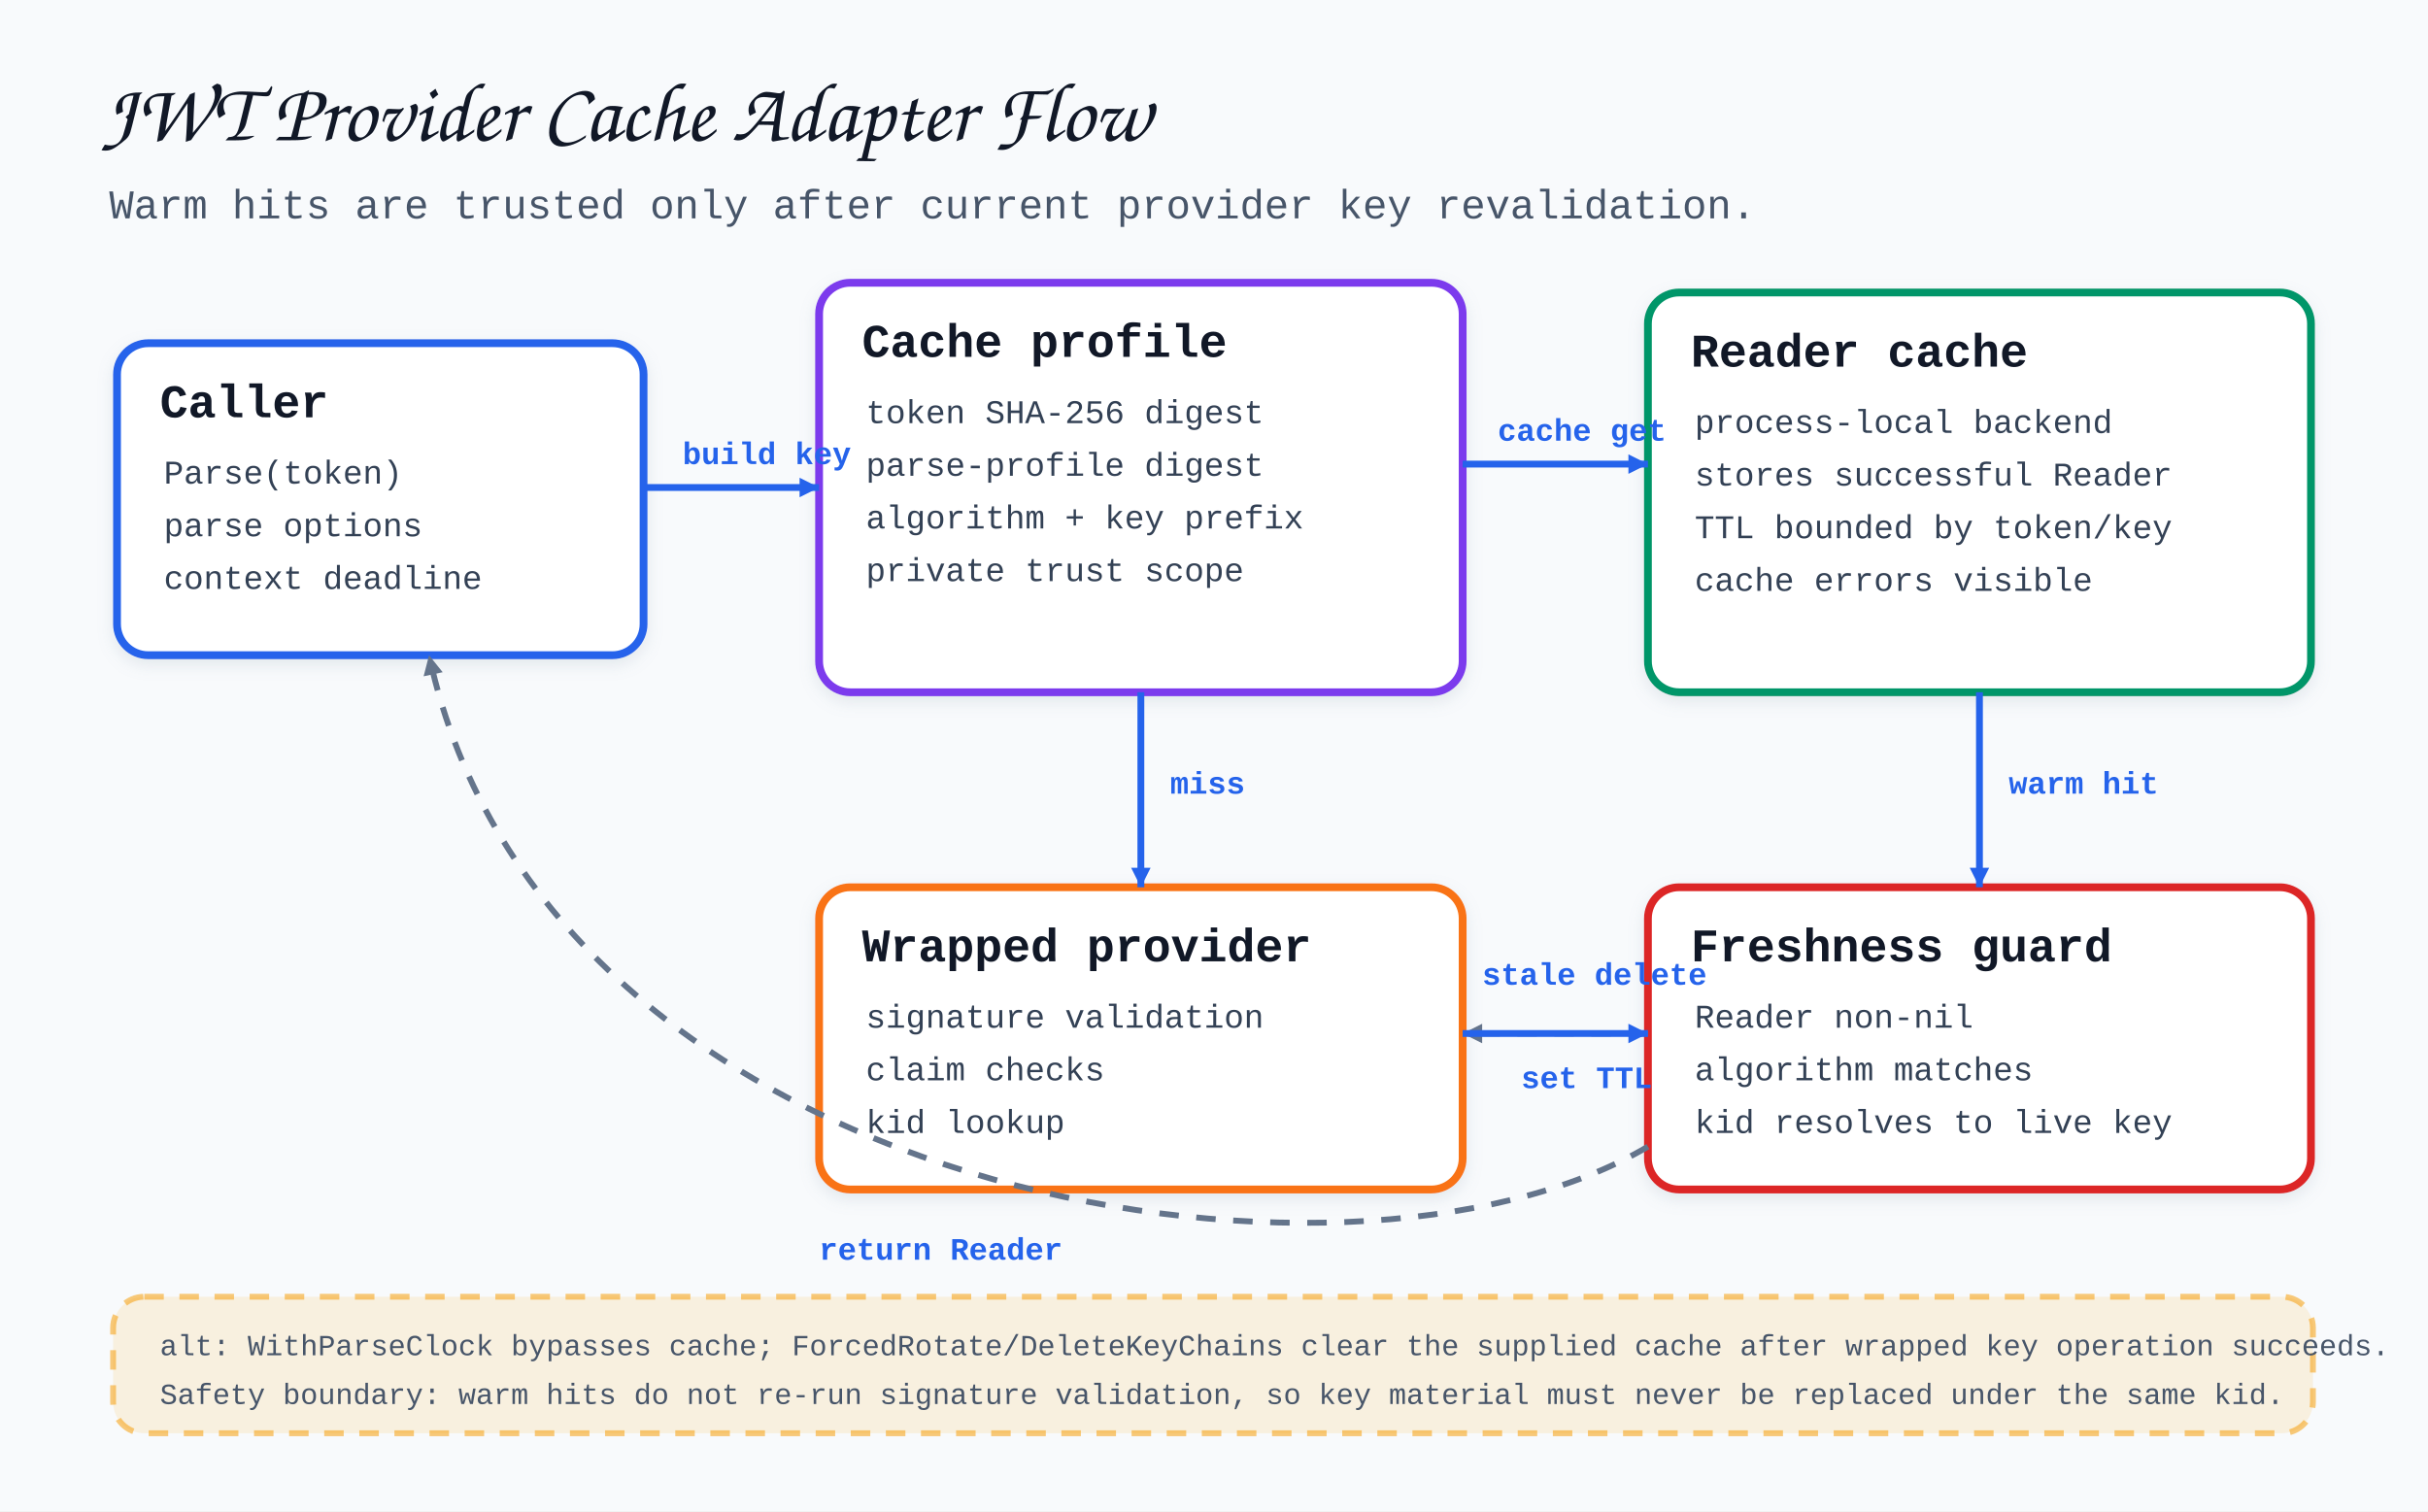
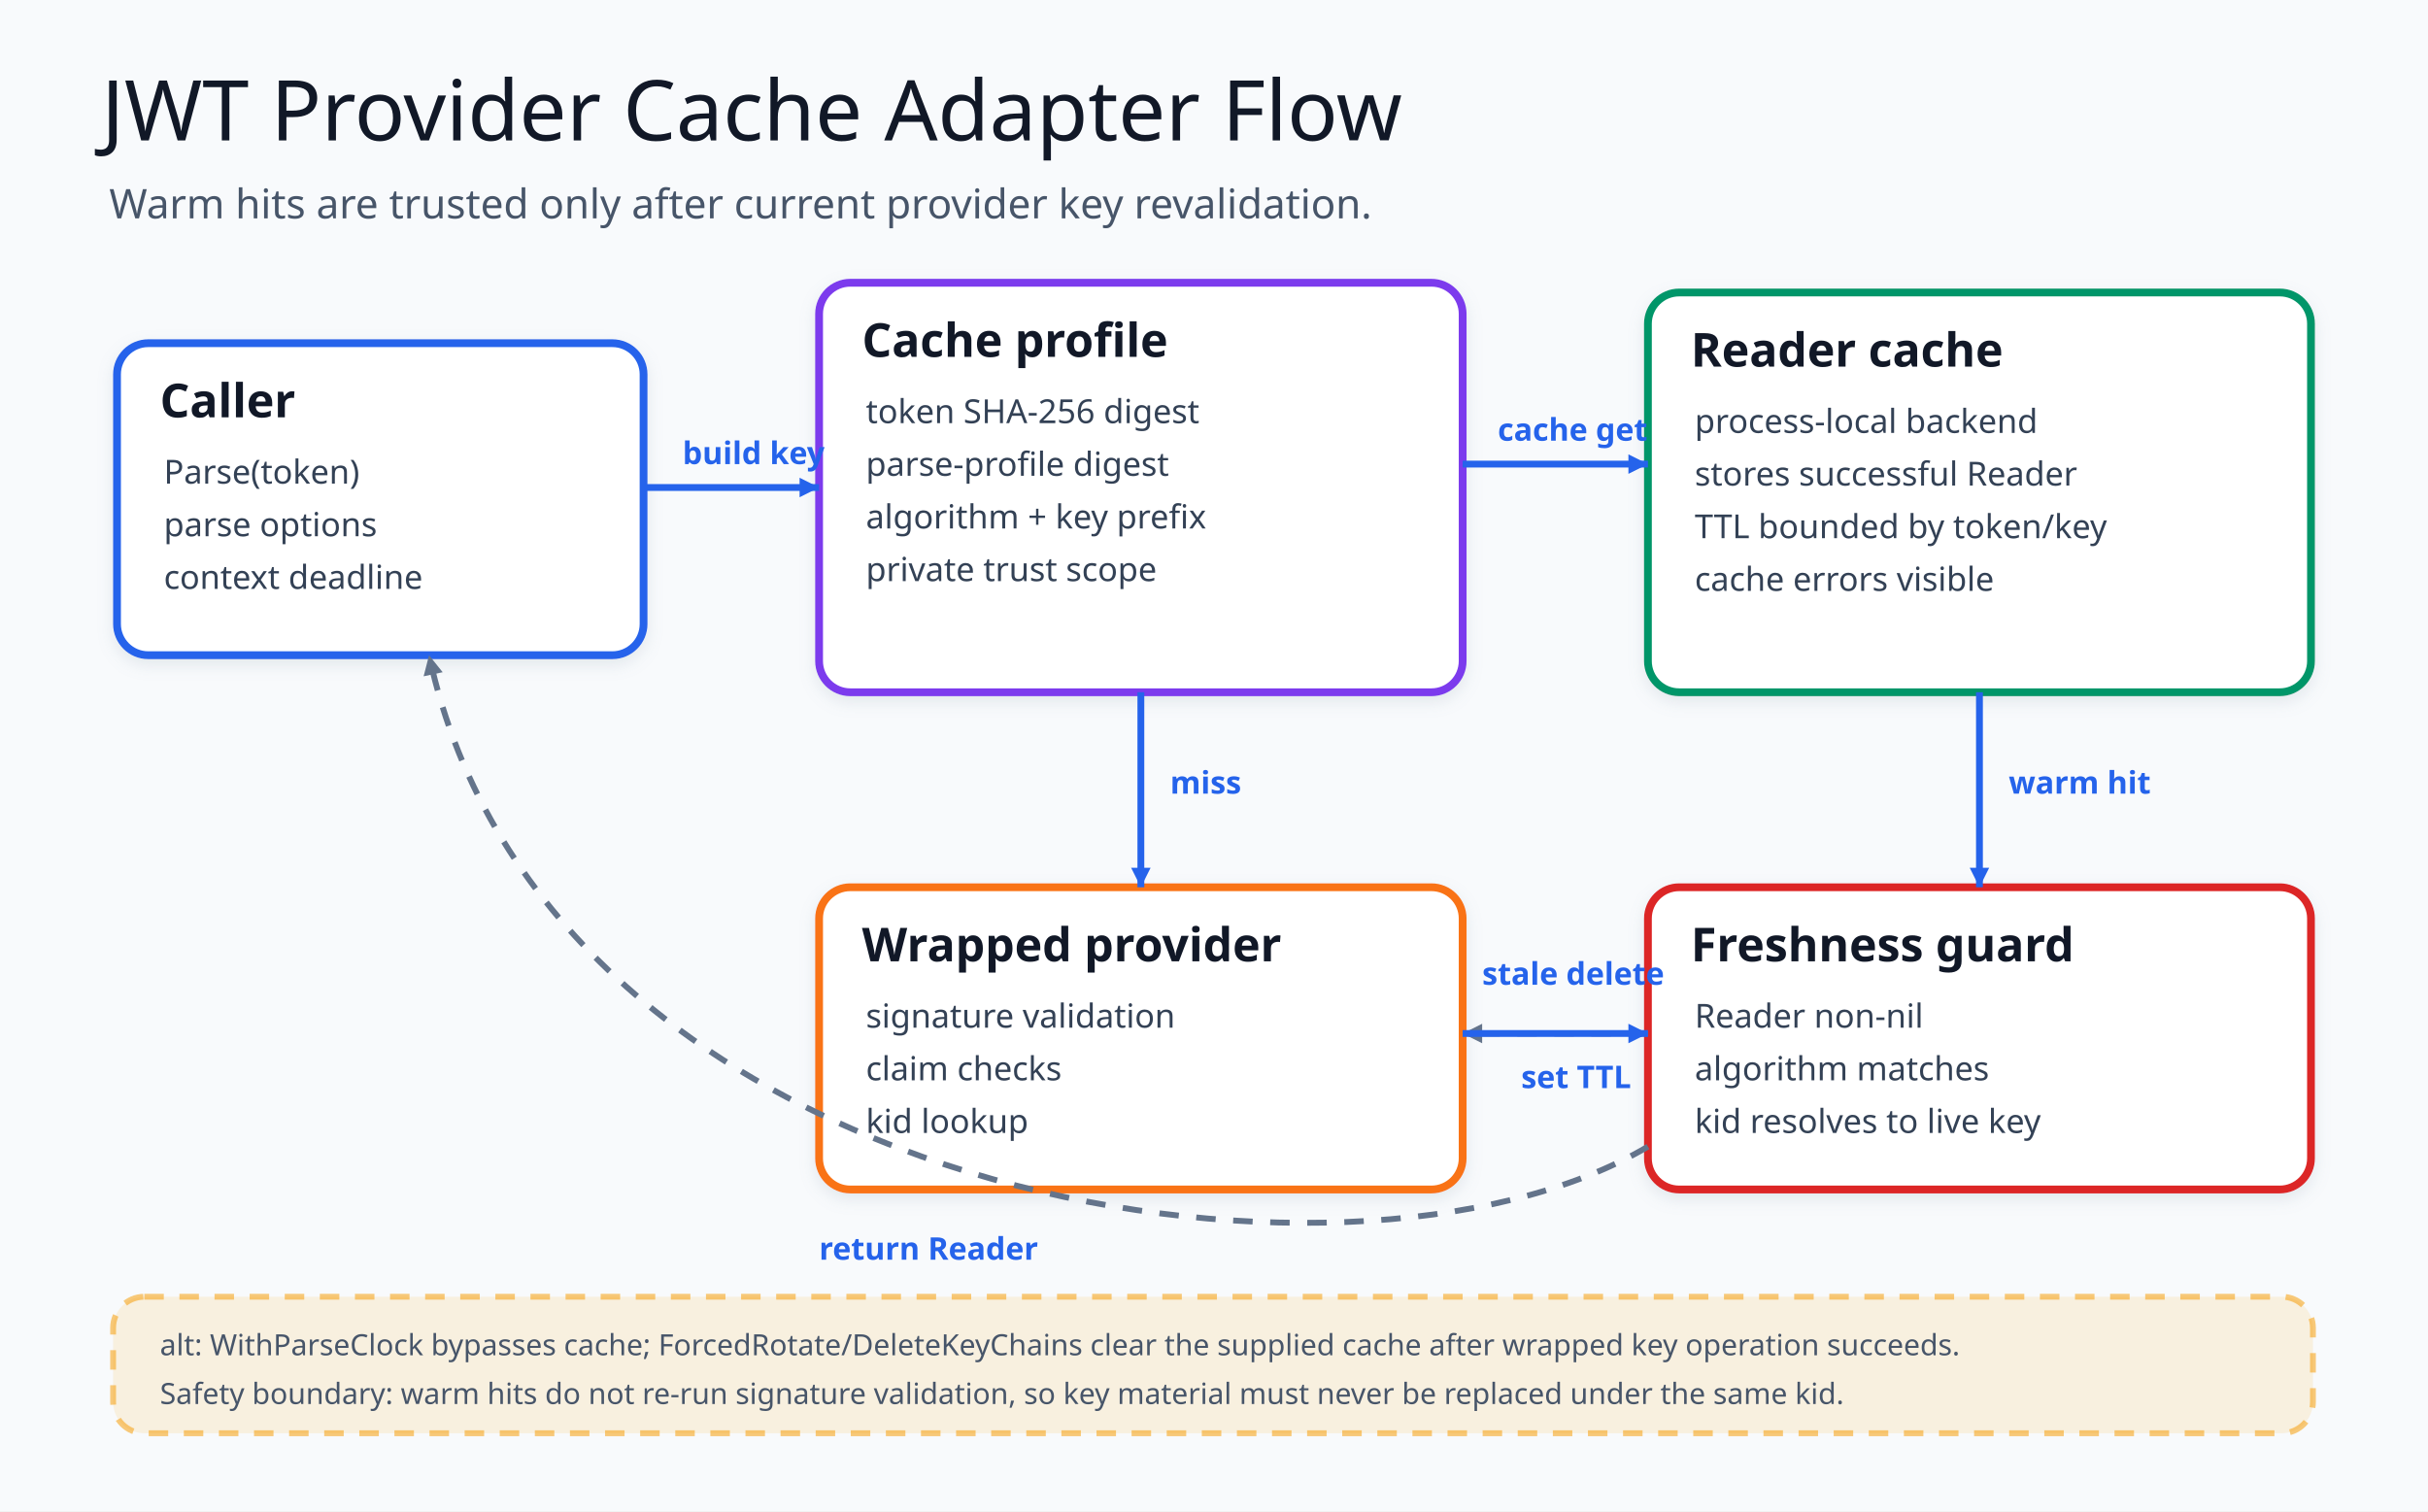
<svg xmlns="http://www.w3.org/2000/svg" width="1245" height="775" viewBox="0 0 1245 775">
  <defs>
    <marker id="arrow" markerWidth="12" markerHeight="10" refX="10" refY="5" orient="auto" markerUnits="userSpaceOnUse">
      <path d="M0,0 L10,5 L0,10 z" fill="#2563eb" />
    </marker>
    <marker id="arrow-gray" markerWidth="12" markerHeight="10" refX="10" refY="5" orient="auto" markerUnits="userSpaceOnUse">
      <path d="M0,0 L10,5 L0,10 z" fill="#64748b" />
    </marker>
    <filter id="shadow" x="-10%" y="-10%" width="120%" height="125%">
      <feDropShadow dx="0" dy="3" stdDeviation="4" flood-color="#94a3b8" flood-opacity=".22" />
    </filter>
  </defs>
  <style>
@font-face{font-family:'Architects Daughter';src:local('Architects Daughter');}
@font-face{font-family:'Comic Mono';src:local('Comic Mono');}
- .bg{fill:#f8fafc}.title{font:43px 'Architects Daughter','Comic Sans MS',cursive;fill:#111827}.sub{font:21px 'Comic Mono','Courier New',monospace;fill:#475569}.card-title{font:24px 'Comic Mono','Courier New',monospace;font-weight:700;fill:#111827}.body{font:17px 'Comic Mono','Courier New',monospace;fill:#334155}.small{font:15px 'Comic Mono','Courier New',monospace;fill:#475569}.label{font:16px 'Comic Mono','Courier New',monospace;fill:#2563eb;font-weight:700}.note{font:16px 'Comic Mono','Courier New',monospace;fill:#475569}.arrow{stroke:#2563eb;stroke-width:3.5;fill:none;marker-end:url(#arrow)}.dashed{stroke:#64748b;stroke-width:3;stroke-dasharray:10 9;fill:none;marker-end:url(#arrow-gray)}.card{fill:#fff;stroke-width:4}.guard{fill:#f59e0b;fill-opacity:.12;stroke:#f59e0b;stroke-opacity:.55;stroke-dasharray:10 8;stroke-width:3}.footer{fill:#fff;stroke:#cbd5e1;stroke-width:2}
+ .bg{fill:#f8fafc}.title{font:43px 'Architects Daughter';fill:#111827}.sub{font:21px 'Comic Mono';fill:#475569}.card-title{font:24px 'Comic Mono';font-weight:700;fill:#111827}.body{font:17px 'Comic Mono';fill:#334155}.small{font:15px 'Comic Mono';fill:#475569}.label{font:16px 'Comic Mono';fill:#2563eb;font-weight:700}.note{font:16px 'Comic Mono';fill:#475569}.arrow{stroke:#2563eb;stroke-width:3.5;fill:none;marker-end:url(#arrow)}.dashed{stroke:#64748b;stroke-width:3;stroke-dasharray:10 9;fill:none;marker-end:url(#arrow-gray)}.card{fill:#fff;stroke-width:4}.guard{fill:#f59e0b;fill-opacity:.12;stroke:#f59e0b;stroke-opacity:.55;stroke-dasharray:10 8;stroke-width:3}.footer{fill:#fff;stroke:#cbd5e1;stroke-width:2}
</style>
  <rect class="bg" width="1245" height="775" />
  <text class="title" x="52" y="72">JWT Provider Cache Adapter Flow</text>
  <text class="sub" x="56" y="112">Warm hits are trusted only after current provider key revalidation.</text>
  <rect class="card" x="60" y="176" width="270" height="160" rx="16" fill="#eff6ff" stroke="#2563eb" filter="url(#shadow)" />
  <text class="card-title" x="82" y="214">Caller</text>
  <text class="body" x="84" y="248">Parse(token)</text>
  <text class="body" x="84" y="275">parse options</text>
  <text class="body" x="84" y="302">context deadline</text>
  <rect class="card" x="420" y="145" width="330" height="210" rx="16" fill="#f5f3ff" stroke="#7c3aed" filter="url(#shadow)" />
  <text class="card-title" x="442" y="183">Cache profile</text>
  <text class="body" x="444" y="217">token SHA-256 digest</text>
  <text class="body" x="444" y="244">parse-profile digest</text>
  <text class="body" x="444" y="271">algorithm + key prefix</text>
  <text class="body" x="444" y="298">private trust scope</text>
  <rect class="card" x="845" y="150" width="340" height="205" rx="16" fill="#ecfdf5" stroke="#059669" filter="url(#shadow)" />
  <text class="card-title" x="867" y="188">Reader cache</text>
  <text class="body" x="869" y="222">process-local backend</text>
  <text class="body" x="869" y="249">stores successful Reader</text>
  <text class="body" x="869" y="276">TTL bounded by token/key</text>
  <text class="body" x="869" y="303">cache errors visible</text>
  <rect class="card" x="420" y="455" width="330" height="155" rx="16" fill="#fff7ed" stroke="#f97316" filter="url(#shadow)" />
  <text class="card-title" x="442" y="493">Wrapped provider</text>
  <text class="body" x="444" y="527">signature validation</text>
  <text class="body" x="444" y="554">claim checks</text>
  <text class="body" x="444" y="581">kid lookup</text>
  <rect class="card" x="845" y="455" width="340" height="155" rx="16" fill="#fef2f2" stroke="#dc2626" filter="url(#shadow)" />
  <text class="card-title" x="867" y="493">Freshness guard</text>
  <text class="body" x="869" y="527">Reader non-nil</text>
  <text class="body" x="869" y="554">algorithm matches</text>
  <text class="body" x="869" y="581">kid resolves to live key</text>
  <path class="arrow" d="M330 250 L420 250" />
  <text class="label" x="350" y="238">build key</text>
  <path class="arrow" d="M750 238 L845 238" />
  <text class="label" x="768" y="226">cache get</text>
  <path class="arrow" d="M1015 355 L1015 455" />
  <text class="label" x="1030" y="407">warm hit</text>
  <path class="dashed" d="M845 530 L750 530" />
  <text class="label" x="760" y="505">stale delete</text>
  <path class="arrow" d="M585 355 L585 455" />
  <text class="label" x="600" y="407">miss</text>
  <path class="arrow" d="M750 530 L845 530" />
  <text class="label" x="780" y="558">set TTL</text>
  <path class="dashed" d="M845 588 C690 680 280 615 220 336" />
  <text class="label" x="420" y="646">return Reader</text>
  <rect class="guard" x="58" y="665" width="1128" height="70" rx="16" />
  <text class="small" x="82" y="695">alt: WithParseClock bypasses cache; ForcedRotate/DeleteKeyChains clear the supplied cache after wrapped key operation succeeds.</text>
  <text class="small" x="82" y="720">Safety boundary: warm hits do not re-run signature validation, so key material must never be replaced under the same kid.</text>
</svg>
